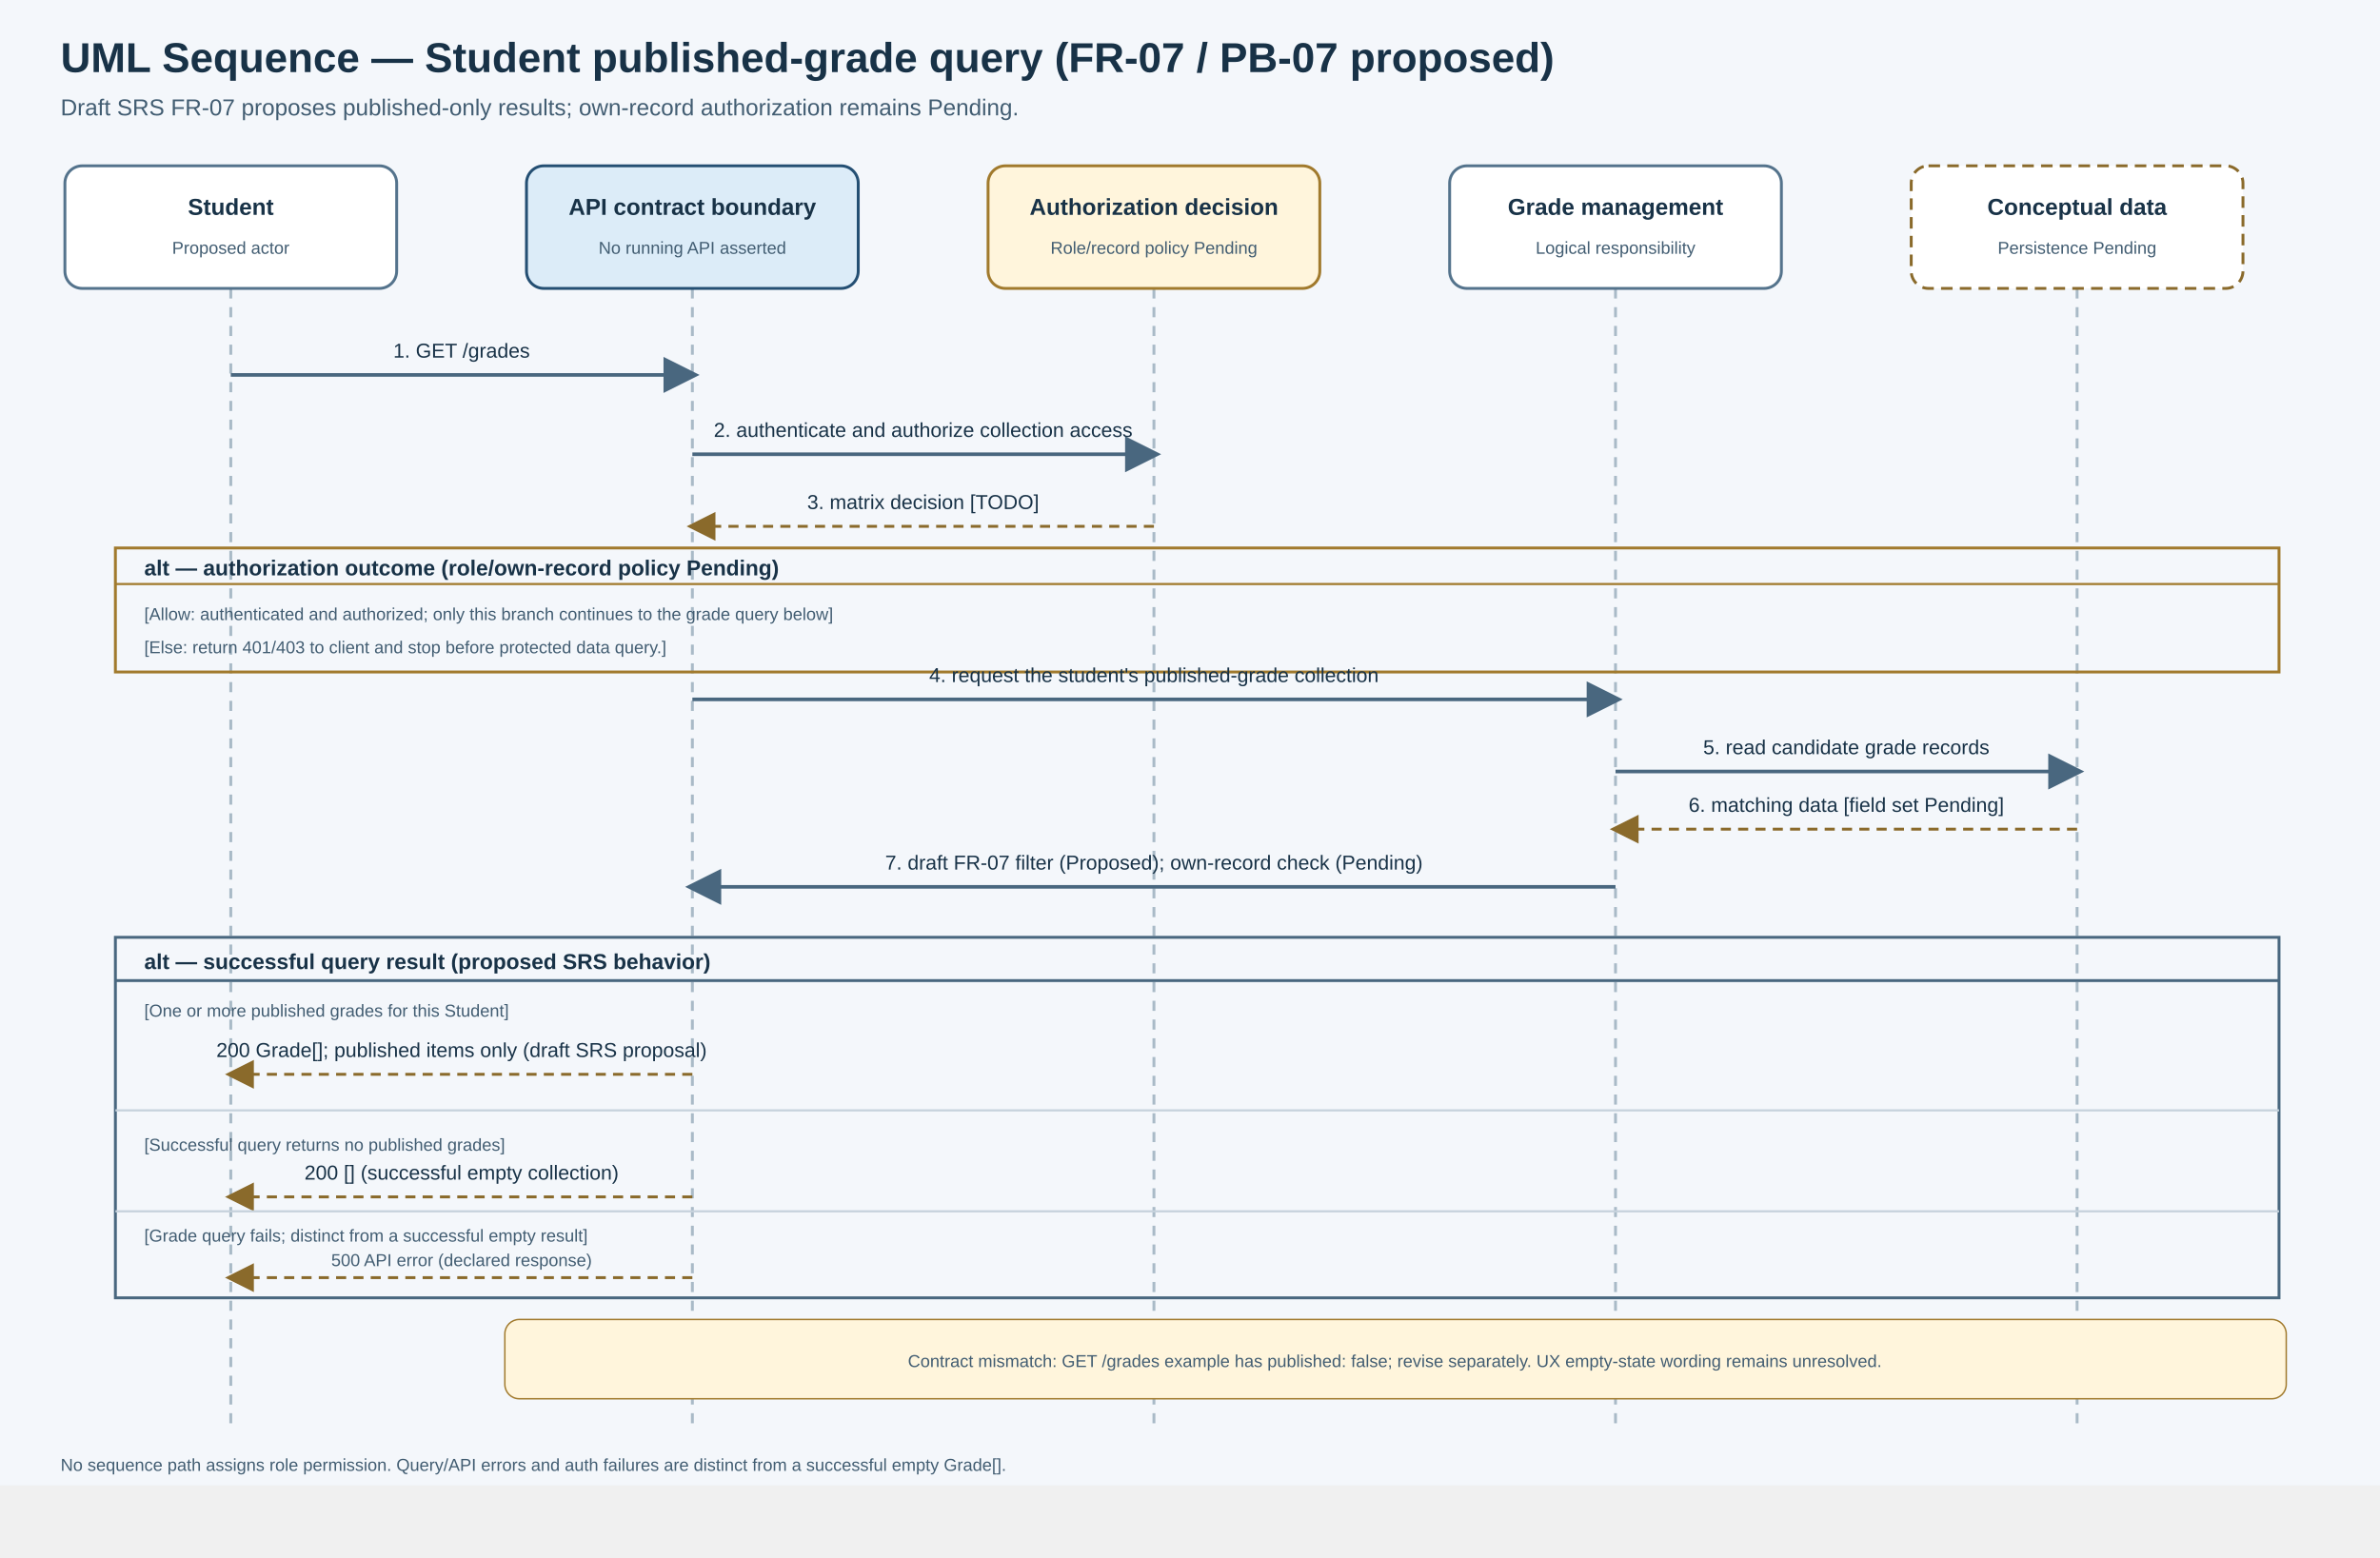
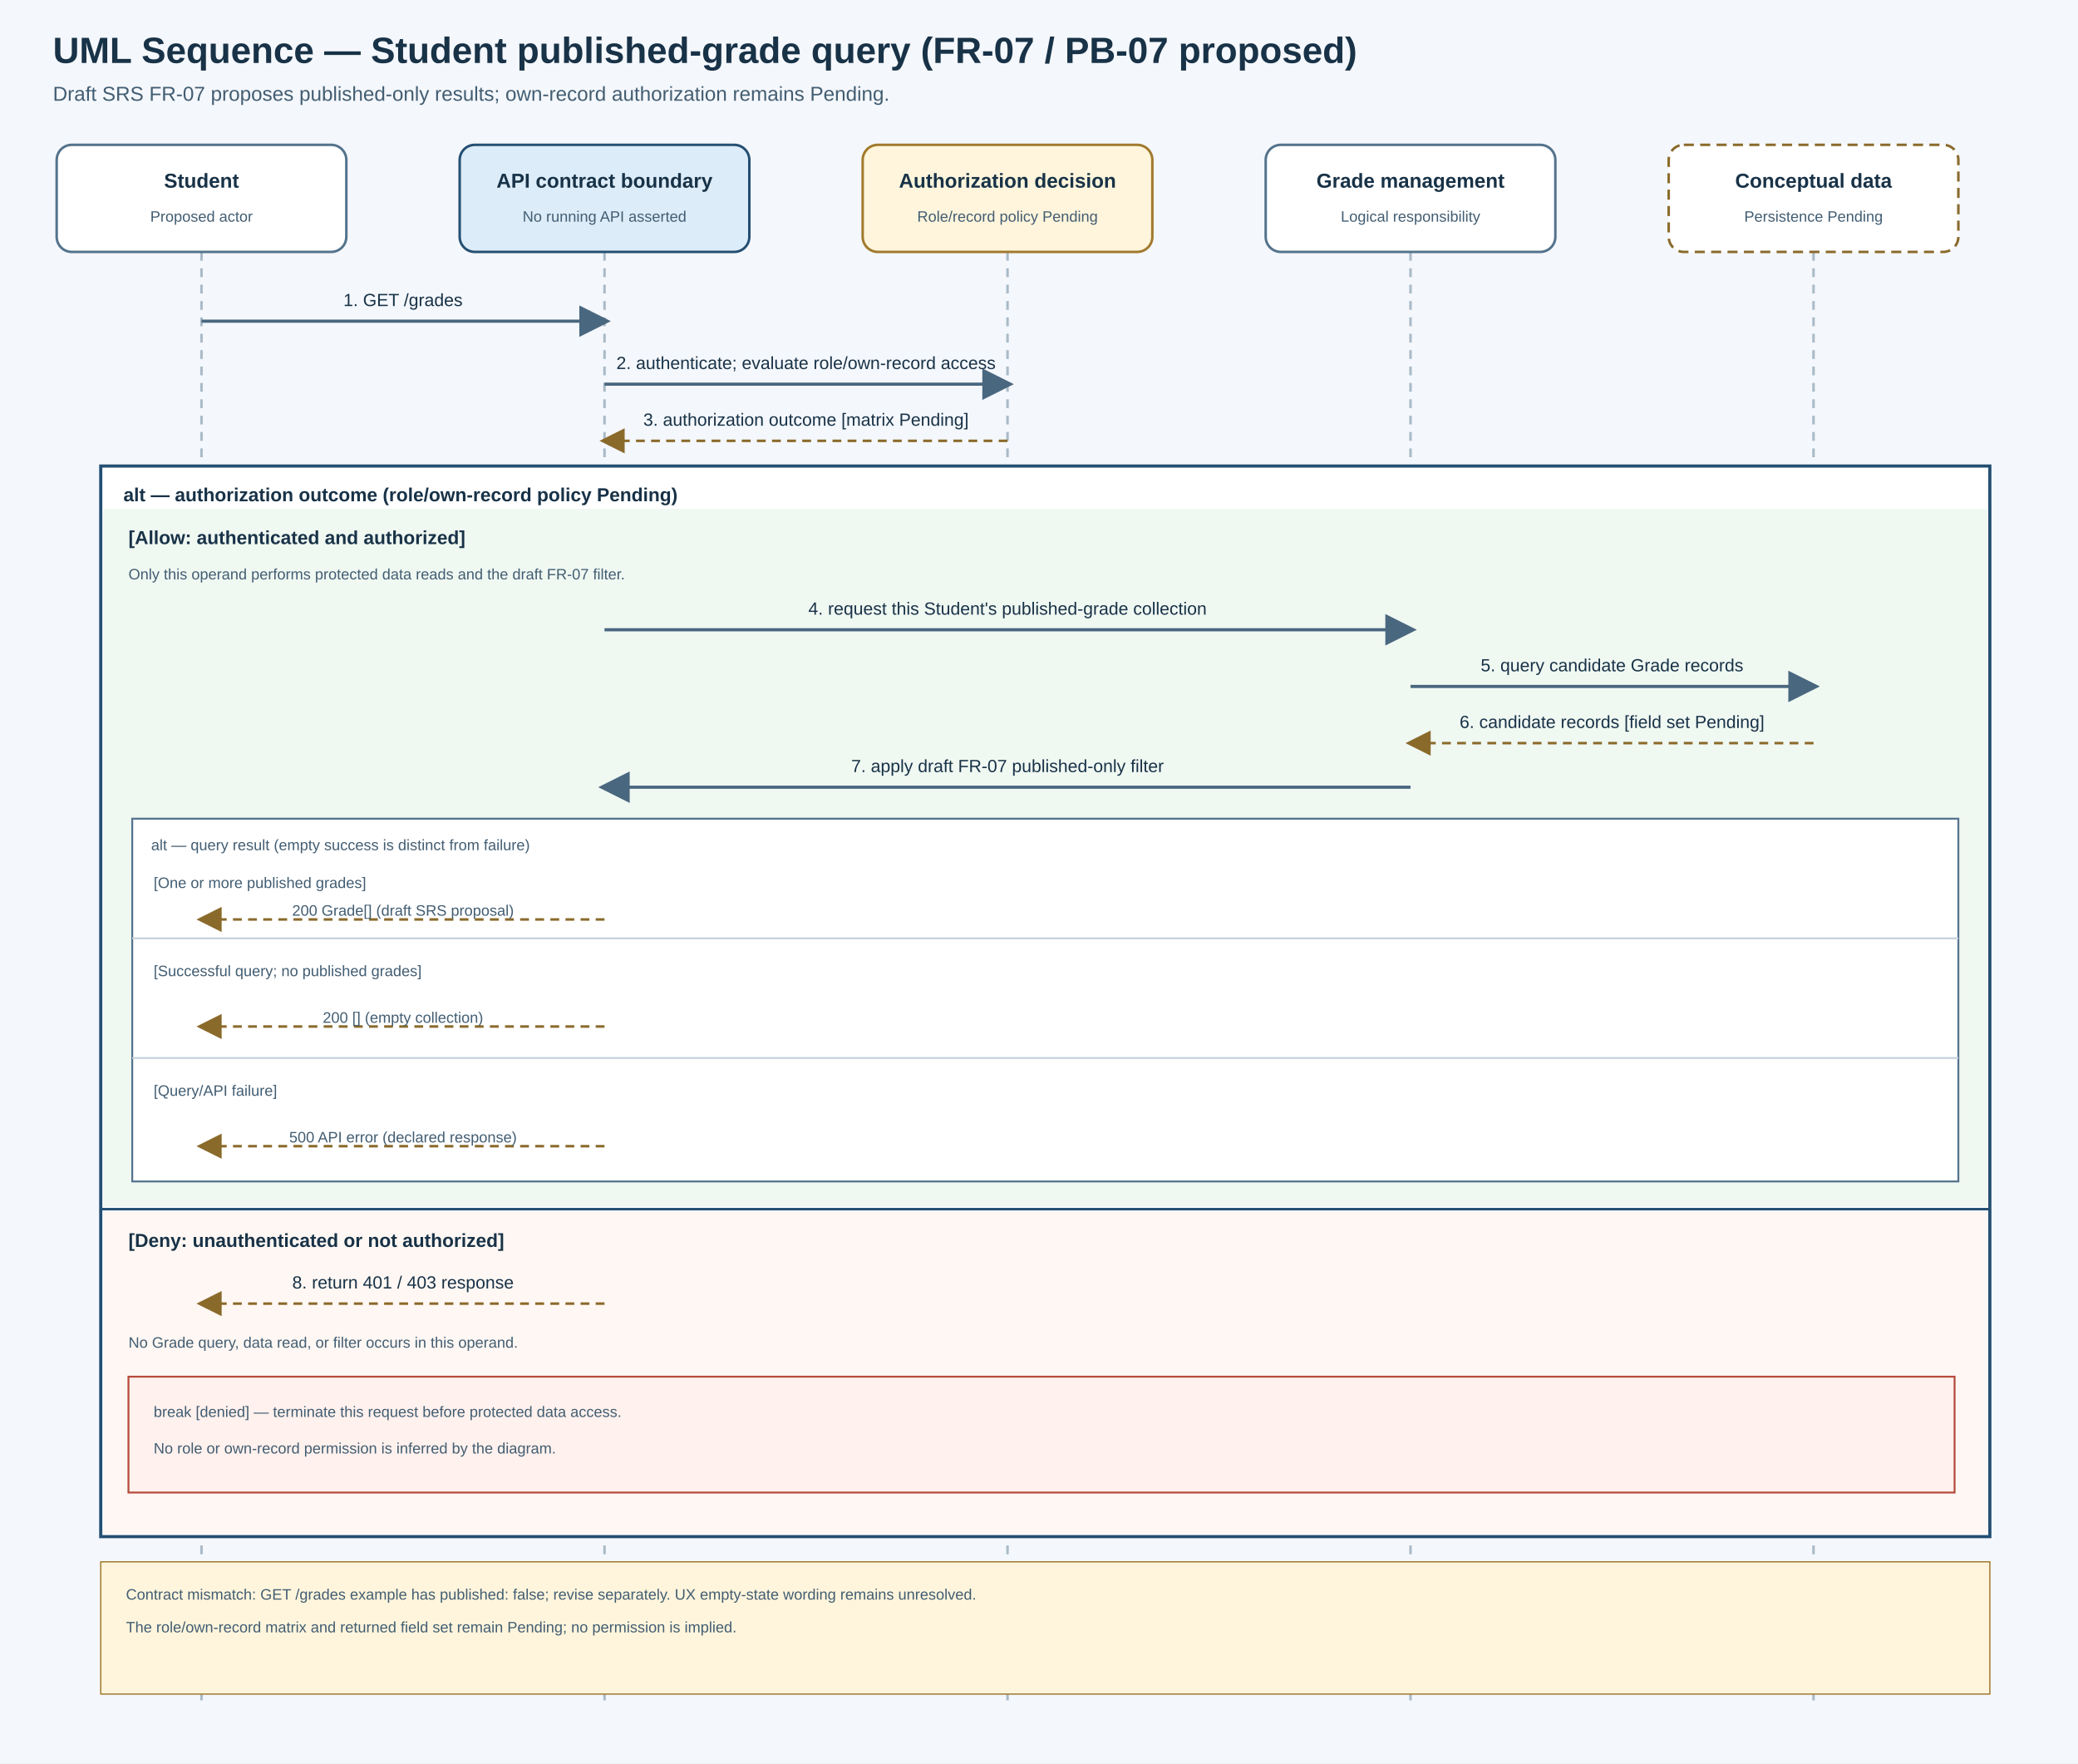
- <svg xmlns="http://www.w3.org/2000/svg" width="1650" height="1080" viewBox="0 0 1650 1080" role="img" aria-labelledby="title description">
+ <svg xmlns="http://www.w3.org/2000/svg" width="1650" height="1400" viewBox="0 0 1650 1400" role="img" aria-labelledby="title description">
  <defs>
    <marker id="msg" markerWidth="10" markerHeight="10" refX="8" refY="5" orient="auto">
      <path d="M0,0 L10,5 L0,10 z" fill="#49677f" />
    </marker>
    <marker id="reply" markerWidth="10" markerHeight="10" refX="8" refY="5" orient="auto">
      <path d="M0,0 L10,5 L0,10 z" fill="#8a6a2b" />
    </marker>
    <style>
      text { font-family: Arial, Helvetica, sans-serif; fill: #183247; }
      .title { font-size: 29px; font-weight: 700; }
      .subtitle { font-size: 16px; fill: #425d72; }
      .part { font-size: 16px; font-weight: 700; }
      .msg { font-size: 14px; }
-       .note { font-size: 14px; }
      .frame { font-size: 15px; font-weight: 700; }
      .small { font-size: 12px; fill: #425d72; }
    </style>
  </defs>
-   <rect width="1650" height="1030" fill="#f4f7fb" />
+   <rect width="1650" height="1400" fill="#f4f7fb" />
  <text class="title" x="42" y="50">UML Sequence — Student published-grade query (FR-07 / PB-07 proposed)</text>
  <text class="subtitle" x="42" y="80">Draft SRS FR-07 proposes published-only results; own-record authorization remains Pending.</text>
  <g stroke="#a9bac7" stroke-width="2" stroke-dasharray="7 6">
-     <path d="M160 200 V990" />
-     <path d="M480 200 V990" />
-     <path d="M800 200 V990" />
-     <path d="M1120 200 V990" />
-     <path d="M1440 200 V990" />
+     <path d="M160 200 V1350" />
+     <path d="M480 200 V1350" />
+     <path d="M800 200 V1350" />
+     <path d="M1120 200 V1350" />
+     <path d="M1440 200 V1350" />
  </g>
  <g>
    <rect x="45" y="115" width="230" height="85" rx="12" fill="#ffffff" stroke="#54738c" stroke-width="2" />
    <text class="part" x="160" y="149" text-anchor="middle">Student</text>
    <text class="small" x="160" y="176" text-anchor="middle">Proposed actor</text>
    <rect x="365" y="115" width="230" height="85" rx="12" fill="#dcecf8" stroke="#244f73" stroke-width="2" />
    <text class="part" x="480" y="149" text-anchor="middle">API contract boundary</text>
    <text class="small" x="480" y="176" text-anchor="middle">No running API asserted</text>
    <rect x="685" y="115" width="230" height="85" rx="12" fill="#fff5dc" stroke="#a17a2d" stroke-width="2" />
    <text class="part" x="800" y="149" text-anchor="middle">Authorization decision</text>
    <text class="small" x="800" y="176" text-anchor="middle">Role/record policy Pending</text>
    <rect x="1005" y="115" width="230" height="85" rx="12" fill="#ffffff" stroke="#54738c" stroke-width="2" />
    <text class="part" x="1120" y="149" text-anchor="middle">Grade management</text>
    <text class="small" x="1120" y="176" text-anchor="middle">Logical responsibility</text>
    <rect x="1325" y="115" width="230" height="85" rx="12" fill="#ffffff" stroke="#8a6a2b" stroke-width="2" stroke-dasharray="8 5" />
    <text class="part" x="1440" y="149" text-anchor="middle">Conceptual data</text>
    <text class="small" x="1440" y="176" text-anchor="middle">Persistence Pending</text>
  </g>
-   <path d="M160 260 H480" stroke="#49677f" stroke-width="2.5" marker-end="url(#msg)" />
-   <text class="msg" x="320" y="248" text-anchor="middle">1. GET /grades</text>
-   <path d="M480 315 H800" stroke="#49677f" stroke-width="2.5" marker-end="url(#msg)" />
-   <text class="msg" x="640" y="303" text-anchor="middle">2. authenticate and authorize collection access</text>
-   <path d="M800 365 H480" stroke="#8a6a2b" stroke-width="2" stroke-dasharray="7 5" marker-end="url(#reply)" />
-   <text class="msg" x="640" y="353" text-anchor="middle">3. matrix decision [TODO]</text>
-   <rect x="80" y="380" width="1500" height="86" fill="none" stroke="#a17a2d" stroke-width="2" />
-   <path d="M80 405 H1580" stroke="#a17a2d" stroke-width="1.5" />
-   <text class="frame" x="100" y="399">alt — authorization outcome (role/own-record policy Pending)</text>
-   <text class="small" x="100" y="430">[Allow: authenticated and authorized; only this branch continues to the grade query below]</text>
-   <text class="small" x="100" y="453">[Else: return 401/403 to client and stop before protected data query.]</text>
-   <path d="M480 485 H1120" stroke="#49677f" stroke-width="2.5" marker-end="url(#msg)" />
-   <text class="msg" x="800" y="473" text-anchor="middle">4. request the student's published-grade collection</text>
-   <path d="M1120 535 H1440" stroke="#49677f" stroke-width="2.5" marker-end="url(#msg)" />
-   <text class="msg" x="1280" y="523" text-anchor="middle">5. read candidate grade records</text>
-   <path d="M1440 575 H1120" stroke="#8a6a2b" stroke-width="2" stroke-dasharray="7 5" marker-end="url(#reply)" />
-   <text class="msg" x="1280" y="563" text-anchor="middle">6. matching data [field set Pending]</text>
-   <path d="M1120 615 H480" stroke="#49677f" stroke-width="2.5" marker-end="url(#msg)" />
-   <text class="msg" x="800" y="603" text-anchor="middle">7. draft FR-07 filter (Proposed); own-record check (Pending)</text>
-   <rect x="80" y="650" width="1500" height="250" fill="none" stroke="#49677f" stroke-width="2" />
-   <path d="M80 680 H1580" stroke="#49677f" stroke-width="2" />
-   <text class="frame" x="100" y="672">alt — successful query result (proposed SRS behavior)</text>
-   <text class="small" x="100" y="705">[One or more published grades for this Student]</text>
-   <path d="M480 745 H160" stroke="#8a6a2b" stroke-width="2" stroke-dasharray="7 5" marker-end="url(#reply)" />
-   <text class="msg" x="320" y="733" text-anchor="middle">200 Grade[]; published items only (draft SRS proposal)</text>
-   <path d="M80 770 H1580" stroke="#c6d2dc" stroke-width="1.5" />
-   <text class="small" x="100" y="798">[Successful query returns no published grades]</text>
-   <path d="M480 830 H160" stroke="#8a6a2b" stroke-width="2" stroke-dasharray="7 5" marker-end="url(#reply)" />
-   <text class="msg" x="320" y="818" text-anchor="middle">200 [] (successful empty collection)</text>
-   <path d="M80 840 H1580" stroke="#c6d2dc" stroke-width="1.5" />
-   <text class="small" x="100" y="861">[Grade query fails; distinct from a successful empty result]</text>
-   <text class="small" x="320" y="878" text-anchor="middle">500 API error (declared response)</text>
-   <path d="M480 886 H160" stroke="#8a6a2b" stroke-width="2" stroke-dasharray="7 5" marker-end="url(#reply)" />
-   <rect x="350" y="915" width="1235" height="55" rx="10" fill="#fff5dc" stroke="#a17a2d" />
-   <text class="small" x="967" y="948" text-anchor="middle">Contract mismatch: GET /grades example has published: false; revise separately. UX empty-state wording remains unresolved.</text>
-   <text class="small" x="42" y="1020">No sequence path assigns role permission. Query/API errors and auth failures are distinct from a successful empty Grade[].</text>
+   <path d="M160 255 H480" stroke="#49677f" stroke-width="2.5" marker-end="url(#msg)" />
+   <text class="msg" x="320" y="243" text-anchor="middle">1. GET /grades</text>
+   <path d="M480 305 H800" stroke="#49677f" stroke-width="2.5" marker-end="url(#msg)" />
+   <text class="msg" x="640" y="293" text-anchor="middle">2. authenticate; evaluate role/own-record access</text>
+   <path d="M800 350 H480" stroke="#8a6a2b" stroke-width="2" stroke-dasharray="7 5" marker-end="url(#reply)" />
+   <text class="msg" x="640" y="338" text-anchor="middle">3. authorization outcome [matrix Pending]</text>
+   <rect x="80" y="370" width="1500" height="850" fill="#ffffff" stroke="#244f73" stroke-width="2.5" />
+   <text class="frame" x="98" y="398">alt — authorization outcome (role/own-record policy Pending)</text>
+   <path d="M80 960 H1580" stroke="#244f73" stroke-width="2" />
+   <rect x="82" y="404" width="1496" height="554" fill="#f0f8f2" />
+   <text class="frame" x="102" y="432">[Allow: authenticated and authorized]</text>
+   <text class="small" x="102" y="460">Only this operand performs protected data reads and the draft FR-07 filter.</text>
+   <path d="M480 500 H1120" stroke="#49677f" stroke-width="2.5" marker-end="url(#msg)" />
+   <text class="msg" x="800" y="488" text-anchor="middle">4. request this Student's published-grade collection</text>
+   <path d="M1120 545 H1440" stroke="#49677f" stroke-width="2.5" marker-end="url(#msg)" />
+   <text class="msg" x="1280" y="533" text-anchor="middle">5. query candidate Grade records</text>
+   <path d="M1440 590 H1120" stroke="#8a6a2b" stroke-width="2" stroke-dasharray="7 5" marker-end="url(#reply)" />
+   <text class="msg" x="1280" y="578" text-anchor="middle">6. candidate records [field set Pending]</text>
+   <path d="M1120 625 H480" stroke="#49677f" stroke-width="2.5" marker-end="url(#msg)" />
+   <text class="msg" x="800" y="613" text-anchor="middle">7. apply draft FR-07 published-only filter</text>
+   <rect x="105" y="650" width="1450" height="288" fill="#ffffff" stroke="#54738c" stroke-width="1.5" />
+   <text class="small" x="120" y="675">alt — query result (empty success is distinct from failure)</text>
+   <path d="M105 745 H1555" stroke="#c6d2dc" stroke-width="1.5" />
+   <path d="M105 840 H1555" stroke="#c6d2dc" stroke-width="1.5" />
+   <text class="small" x="122" y="705">[One or more published grades]</text>
+   <path d="M480 730 H160" stroke="#8a6a2b" stroke-width="2" stroke-dasharray="7 5" marker-end="url(#reply)" />
+   <text class="small" x="320" y="727" text-anchor="middle">200 Grade[] (draft SRS proposal)</text>
+   <text class="small" x="122" y="775">[Successful query; no published grades]</text>
+   <path d="M480 815 H160" stroke="#8a6a2b" stroke-width="2" stroke-dasharray="7 5" marker-end="url(#reply)" />
+   <text class="small" x="320" y="812" text-anchor="middle">200 [] (empty collection)</text>
+   <text class="small" x="122" y="870">[Query/API failure]</text>
+   <path d="M480 910 H160" stroke="#8a6a2b" stroke-width="2" stroke-dasharray="7 5" marker-end="url(#reply)" />
+   <text class="small" x="320" y="907" text-anchor="middle">500 API error (declared response)</text>
+   <rect x="82" y="962" width="1496" height="256" fill="#fff7f3" />
+   <text class="frame" x="102" y="990">[Deny: unauthenticated or not authorized]</text>
+   <path d="M480 1035 H160" stroke="#8a6a2b" stroke-width="2" stroke-dasharray="7 5" marker-end="url(#reply)" />
+   <text class="msg" x="320" y="1023" text-anchor="middle">8. return 401 / 403 response</text>
+   <text class="small" x="102" y="1070">No Grade query, data read, or filter occurs in this operand.</text>
+   <rect x="102" y="1093" width="1450" height="92" fill="#fff1ed" stroke="#b64b3c" stroke-width="1.5" />
+   <text class="small" x="122" y="1125">break [denied] — terminate this request before protected data access.</text>
+   <text class="small" x="122" y="1154">No role or own-record permission is inferred by the diagram.</text>
+   <rect x="80" y="1240" width="1500" height="105" fill="#fff5dc" stroke="#a17a2d" />
+   <text class="small" x="100" y="1270">Contract mismatch: GET /grades example has published: false; revise separately. UX empty-state wording remains unresolved.</text>
+   <text class="small" x="100" y="1296">The role/own-record matrix and returned field set remain Pending; no permission is implied.</text>
</svg>
